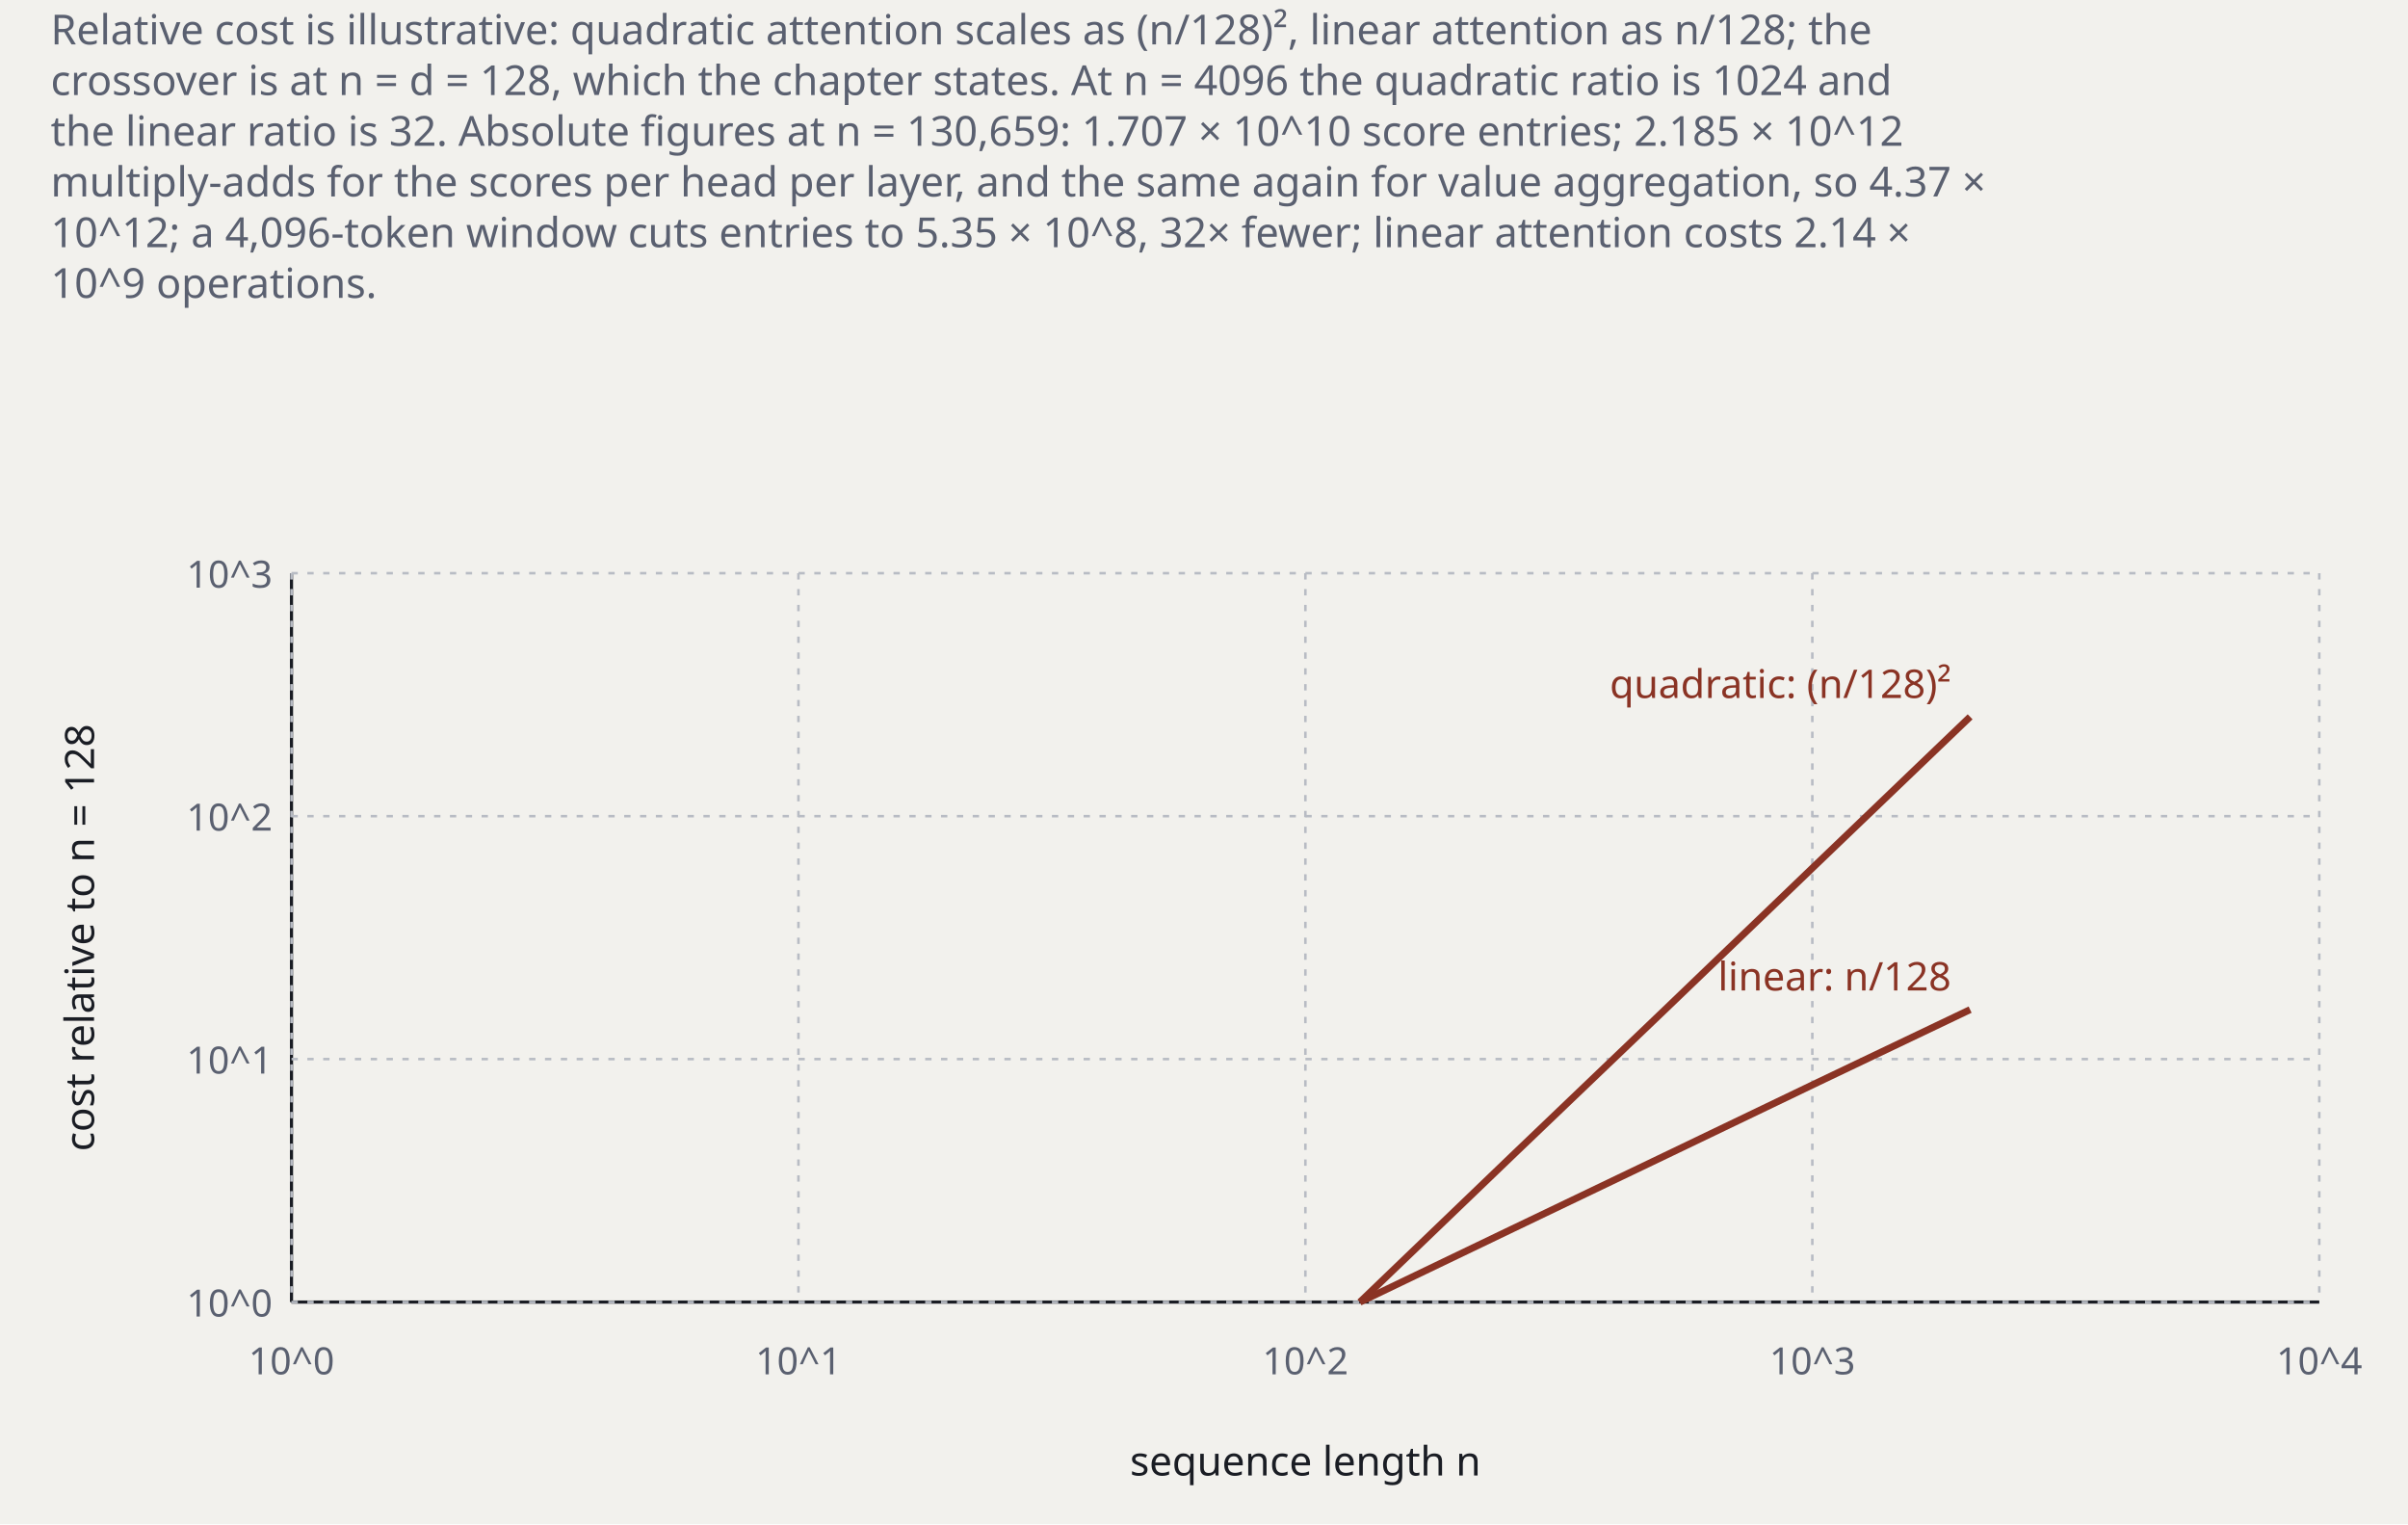
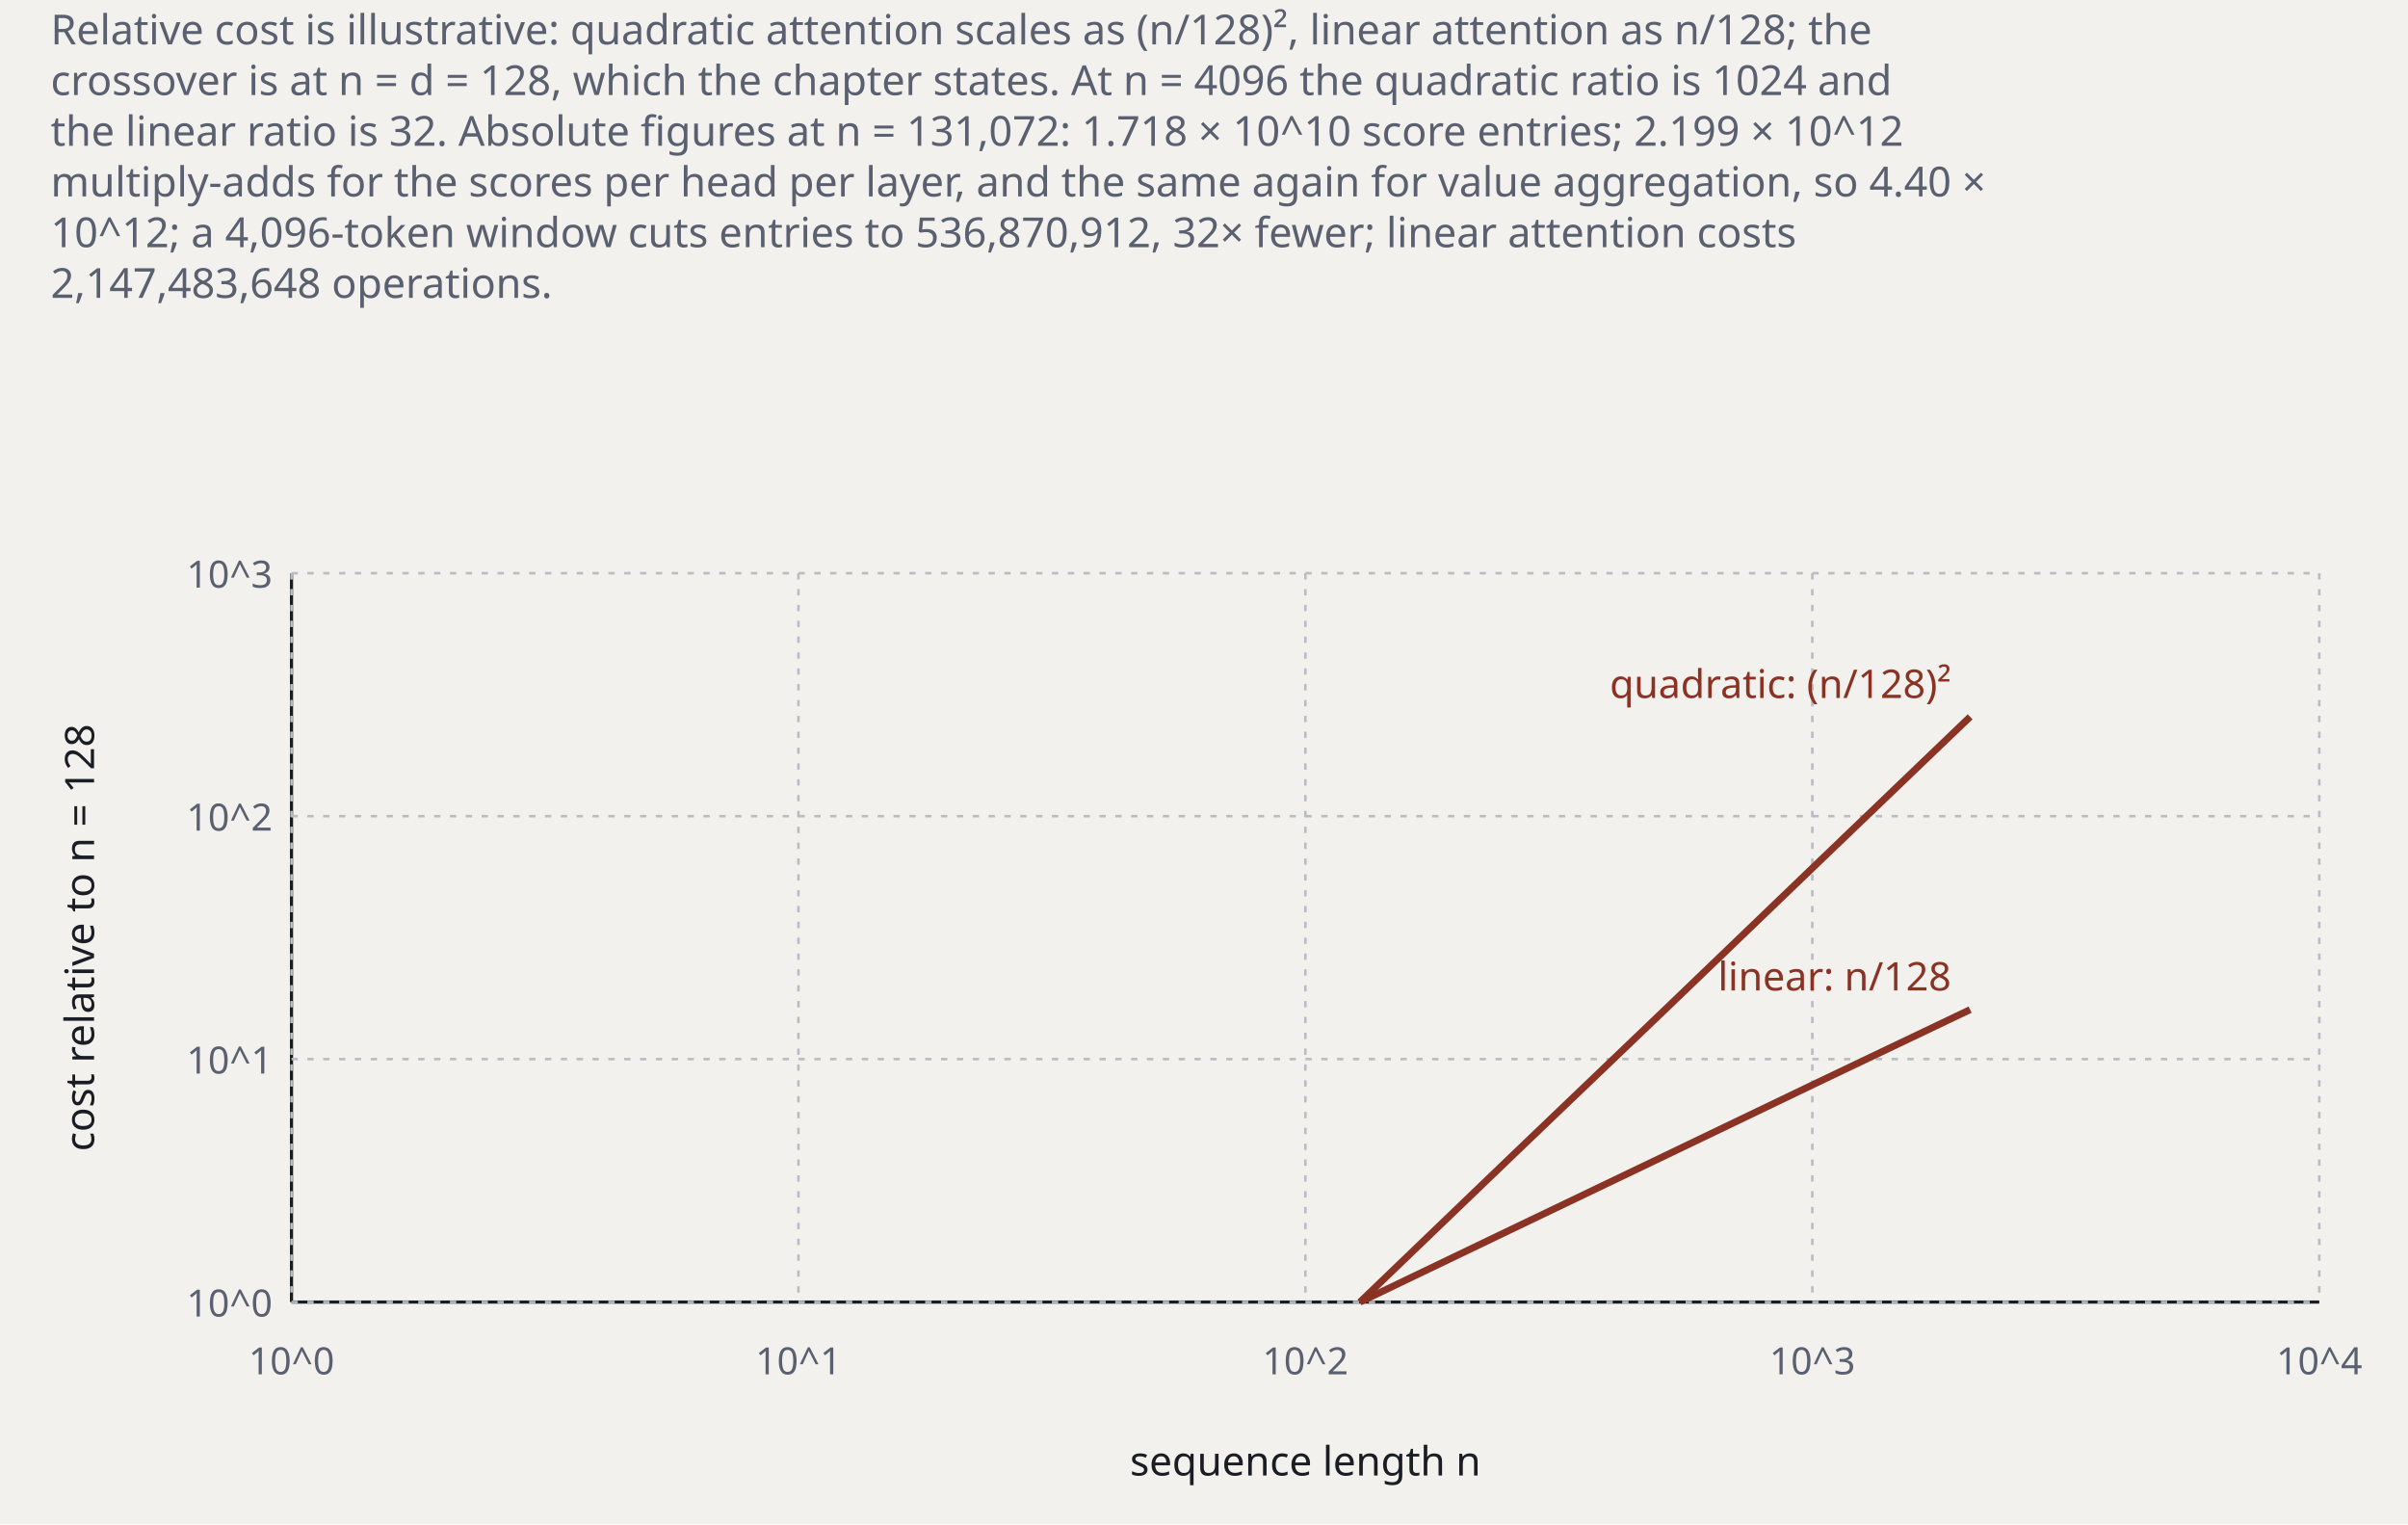
- <svg xmlns="http://www.w3.org/2000/svg" class="fig-svg" viewBox="0 0 760 481" width="100%" role="img" aria-labelledby="fig-title-8d7f257b" aria-describedby="fig-desc-8d7f257b">
+ <svg xmlns="http://www.w3.org/2000/svg" class="fig-svg" viewBox="0 0 760 481" width="100%" role="img" aria-labelledby="fig-title-8280d65d" aria-describedby="fig-desc-8280d65d">
  <defs>
-     <marker id="arrow-8d7f257b" viewBox="0 0 8 8" refX="7" refY="4" markerWidth="7" markerHeight="7" orient="auto">
+     <marker id="arrow-8280d65d" viewBox="0 0 8 8" refX="7" refY="4" markerWidth="7" markerHeight="7" orient="auto">
      <path d="M0,0 L8,4 L0,8 z" fill="var(--color-muted, #5a6070)" />
    </marker>
-     <marker id="arrow-accent-8d7f257b" viewBox="0 0 8 8" refX="7" refY="4" markerWidth="7" markerHeight="7" orient="auto">
+     <marker id="arrow-accent-8280d65d" viewBox="0 0 8 8" refX="7" refY="4" markerWidth="7" markerHeight="7" orient="auto">
      <path d="M0,0 L8,4 L0,8 z" fill="var(--color-accent, #8a3324)" />
    </marker>
  </defs>
  <rect x="0" y="0" width="760" height="481" fill="var(--color-sheet, #f2f1ed)" />
  <text x="16.00" y="14.00" font-family="'Hanken Grotesk', ui-sans-serif, system-ui, sans-serif" font-size="13.072" font-weight="400" fill="var(--color-muted, #5a6070)" text-anchor="start">Relative cost is illustrative: quadratic attention scales as (n/128)², linear attention as n/128; the</text>
  <text x="16.00" y="30.00" font-family="'Hanken Grotesk', ui-sans-serif, system-ui, sans-serif" font-size="13.072" font-weight="400" fill="var(--color-muted, #5a6070)" text-anchor="start">crossover is at n = d = 128, which the chapter states. At n = 4096 the quadratic ratio is 1024 and</text>
-   <text x="16.00" y="46.00" font-family="'Hanken Grotesk', ui-sans-serif, system-ui, sans-serif" font-size="13.072" font-weight="400" fill="var(--color-muted, #5a6070)" text-anchor="start">the linear ratio is 32. Absolute figures at n = 130,659: 1.707 × 10^10 score entries; 2.185 × 10^12</text>
-   <text x="16.00" y="62.00" font-family="'Hanken Grotesk', ui-sans-serif, system-ui, sans-serif" font-size="13.072" font-weight="400" fill="var(--color-muted, #5a6070)" text-anchor="start">multiply-adds for the scores per head per layer, and the same again for value aggregation, so 4.37 ×</text>
-   <text x="16.00" y="78.00" font-family="'Hanken Grotesk', ui-sans-serif, system-ui, sans-serif" font-size="13.072" font-weight="400" fill="var(--color-muted, #5a6070)" text-anchor="start">10^12; a 4,096-token window cuts entries to 5.35 × 10^8, 32× fewer; linear attention costs 2.14 ×</text>
-   <text x="16.00" y="94.00" font-family="'Hanken Grotesk', ui-sans-serif, system-ui, sans-serif" font-size="13.072" font-weight="400" fill="var(--color-muted, #5a6070)" text-anchor="start">10^9 operations.</text>
+   <text x="16.00" y="46.00" font-family="'Hanken Grotesk', ui-sans-serif, system-ui, sans-serif" font-size="13.072" font-weight="400" fill="var(--color-muted, #5a6070)" text-anchor="start">the linear ratio is 32. Absolute figures at n = 131,072: 1.718 × 10^10 score entries; 2.199 × 10^12</text>
+   <text x="16.00" y="62.00" font-family="'Hanken Grotesk', ui-sans-serif, system-ui, sans-serif" font-size="13.072" font-weight="400" fill="var(--color-muted, #5a6070)" text-anchor="start">multiply-adds for the scores per head per layer, and the same again for value aggregation, so 4.40 ×</text>
+   <text x="16.00" y="78.00" font-family="'Hanken Grotesk', ui-sans-serif, system-ui, sans-serif" font-size="13.072" font-weight="400" fill="var(--color-muted, #5a6070)" text-anchor="start">10^12; a 4,096-token window cuts entries to 536,870,912, 32× fewer; linear attention costs</text>
+   <text x="16.00" y="94.00" font-family="'Hanken Grotesk', ui-sans-serif, system-ui, sans-serif" font-size="13.072" font-weight="400" fill="var(--color-muted, #5a6070)" text-anchor="start">2,147,483,648 operations.</text>
  <line x1="92.00" y1="410.88" x2="732.00" y2="410.88" stroke="var(--color-ink, #1a1d24)" stroke-width="1" />
  <line x1="92.00" y1="180.88" x2="92.00" y2="410.88" stroke="var(--color-ink, #1a1d24)" stroke-width="1" />
  <line x1="92.00" y1="180.88" x2="92.00" y2="410.88" stroke="var(--color-rule, #b8bcc4)" stroke-width="0.8" stroke-dasharray="2 3" />
  <text x="92.00" y="433.68" font-family="'Hanken Grotesk', ui-sans-serif, system-ui, sans-serif" font-size="11.856" font-weight="400" fill="var(--color-muted, #5a6070)" text-anchor="middle">10^0</text>
  <line x1="252.00" y1="180.88" x2="252.00" y2="410.88" stroke="var(--color-rule, #b8bcc4)" stroke-width="0.8" stroke-dasharray="2 3" />
  <text x="252.00" y="433.68" font-family="'Hanken Grotesk', ui-sans-serif, system-ui, sans-serif" font-size="11.856" font-weight="400" fill="var(--color-muted, #5a6070)" text-anchor="middle">10^1</text>
  <line x1="412.00" y1="180.88" x2="412.00" y2="410.88" stroke="var(--color-rule, #b8bcc4)" stroke-width="0.8" stroke-dasharray="2 3" />
  <text x="412.00" y="433.68" font-family="'Hanken Grotesk', ui-sans-serif, system-ui, sans-serif" font-size="11.856" font-weight="400" fill="var(--color-muted, #5a6070)" text-anchor="middle">10^2</text>
  <line x1="572.00" y1="180.88" x2="572.00" y2="410.88" stroke="var(--color-rule, #b8bcc4)" stroke-width="0.8" stroke-dasharray="2 3" />
  <text x="572.00" y="433.68" font-family="'Hanken Grotesk', ui-sans-serif, system-ui, sans-serif" font-size="11.856" font-weight="400" fill="var(--color-muted, #5a6070)" text-anchor="middle">10^3</text>
  <line x1="732.00" y1="180.88" x2="732.00" y2="410.88" stroke="var(--color-rule, #b8bcc4)" stroke-width="0.8" stroke-dasharray="2 3" />
  <text x="732.00" y="433.68" font-family="'Hanken Grotesk', ui-sans-serif, system-ui, sans-serif" font-size="11.856" font-weight="400" fill="var(--color-muted, #5a6070)" text-anchor="middle">10^4</text>
  <line x1="92.00" y1="410.88" x2="732.00" y2="410.88" stroke="var(--color-rule, #b8bcc4)" stroke-width="0.8" stroke-dasharray="2 3" />
  <text x="86.00" y="415.44" font-family="'Hanken Grotesk', ui-sans-serif, system-ui, sans-serif" font-size="11.856" font-weight="400" fill="var(--color-muted, #5a6070)" text-anchor="end">10^0</text>
  <line x1="92.00" y1="334.21" x2="732.00" y2="334.21" stroke="var(--color-rule, #b8bcc4)" stroke-width="0.8" stroke-dasharray="2 3" />
  <text x="86.00" y="338.77" font-family="'Hanken Grotesk', ui-sans-serif, system-ui, sans-serif" font-size="11.856" font-weight="400" fill="var(--color-muted, #5a6070)" text-anchor="end">10^1</text>
  <line x1="92.00" y1="257.55" x2="732.00" y2="257.55" stroke="var(--color-rule, #b8bcc4)" stroke-width="0.8" stroke-dasharray="2 3" />
  <text x="86.00" y="262.11" font-family="'Hanken Grotesk', ui-sans-serif, system-ui, sans-serif" font-size="11.856" font-weight="400" fill="var(--color-muted, #5a6070)" text-anchor="end">10^2</text>
  <line x1="92.00" y1="180.88" x2="732.00" y2="180.88" stroke="var(--color-rule, #b8bcc4)" stroke-width="0.8" stroke-dasharray="2 3" />
  <text x="86.00" y="185.44" font-family="'Hanken Grotesk', ui-sans-serif, system-ui, sans-serif" font-size="11.856" font-weight="400" fill="var(--color-muted, #5a6070)" text-anchor="end">10^3</text>
  <text x="412.00" y="465.60" font-family="'Hanken Grotesk', ui-sans-serif, system-ui, sans-serif" font-size="12.768" font-weight="400" fill="var(--color-ink, #1a1d24)" text-anchor="middle">sequence length n</text>
  <text x="29.68" y="295.88" transform="rotate(-90 29.68 295.88)" font-family="'Hanken Grotesk', ui-sans-serif, system-ui, sans-serif" font-size="12.768" font-weight="400" fill="var(--color-ink, #1a1d24)" text-anchor="middle">cost relative to n = 128</text>
  <polyline points="429.2,410.9 477.3,364.7 525.5,318.6 573.6,272.4 621.8,226.2" fill="none" stroke="var(--color-accent, #8a3324)" stroke-width="2.2" />
  <polyline points="429.2,410.9 477.3,387.8 525.5,364.7 573.6,341.6 621.8,318.6" fill="none" stroke="var(--color-accent, #8a3324)" stroke-width="2.2" />
  <text x="615.81" y="220.25" font-family="'Hanken Grotesk', ui-sans-serif, system-ui, sans-serif" font-size="12.464" font-weight="400" fill="var(--color-accent, #8a3324)" text-anchor="end">quadratic: (n/128)²</text>
  <text x="615.81" y="312.56" font-family="'Hanken Grotesk', ui-sans-serif, system-ui, sans-serif" font-size="12.464" font-weight="400" fill="var(--color-accent, #8a3324)" text-anchor="end">linear: n/128</text>
</svg>
